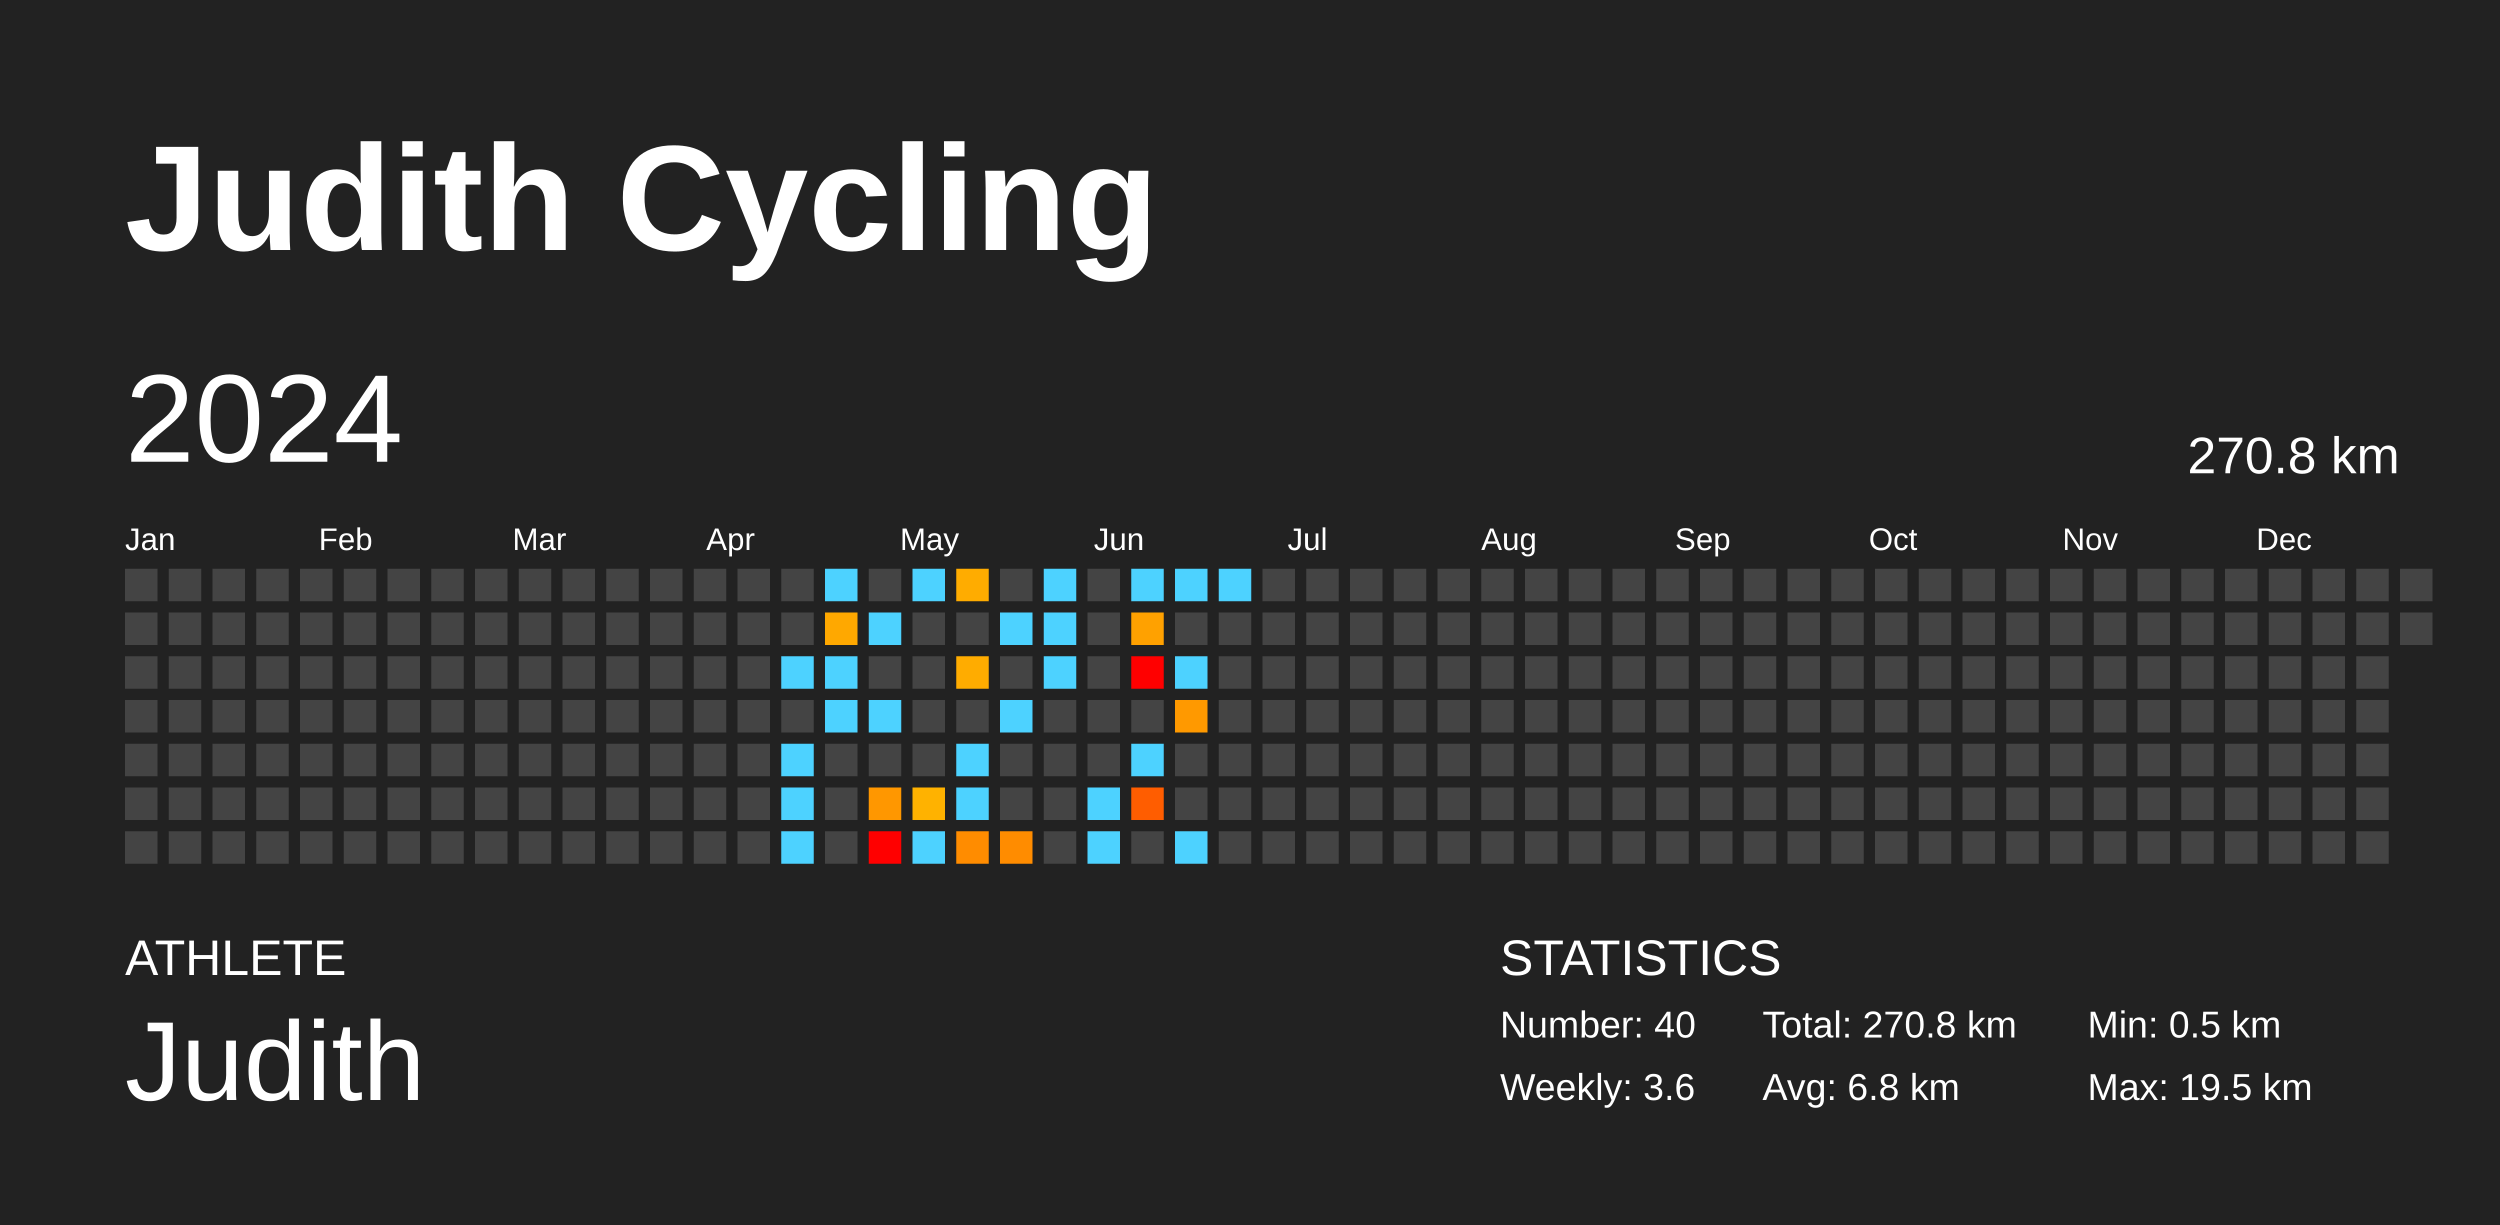
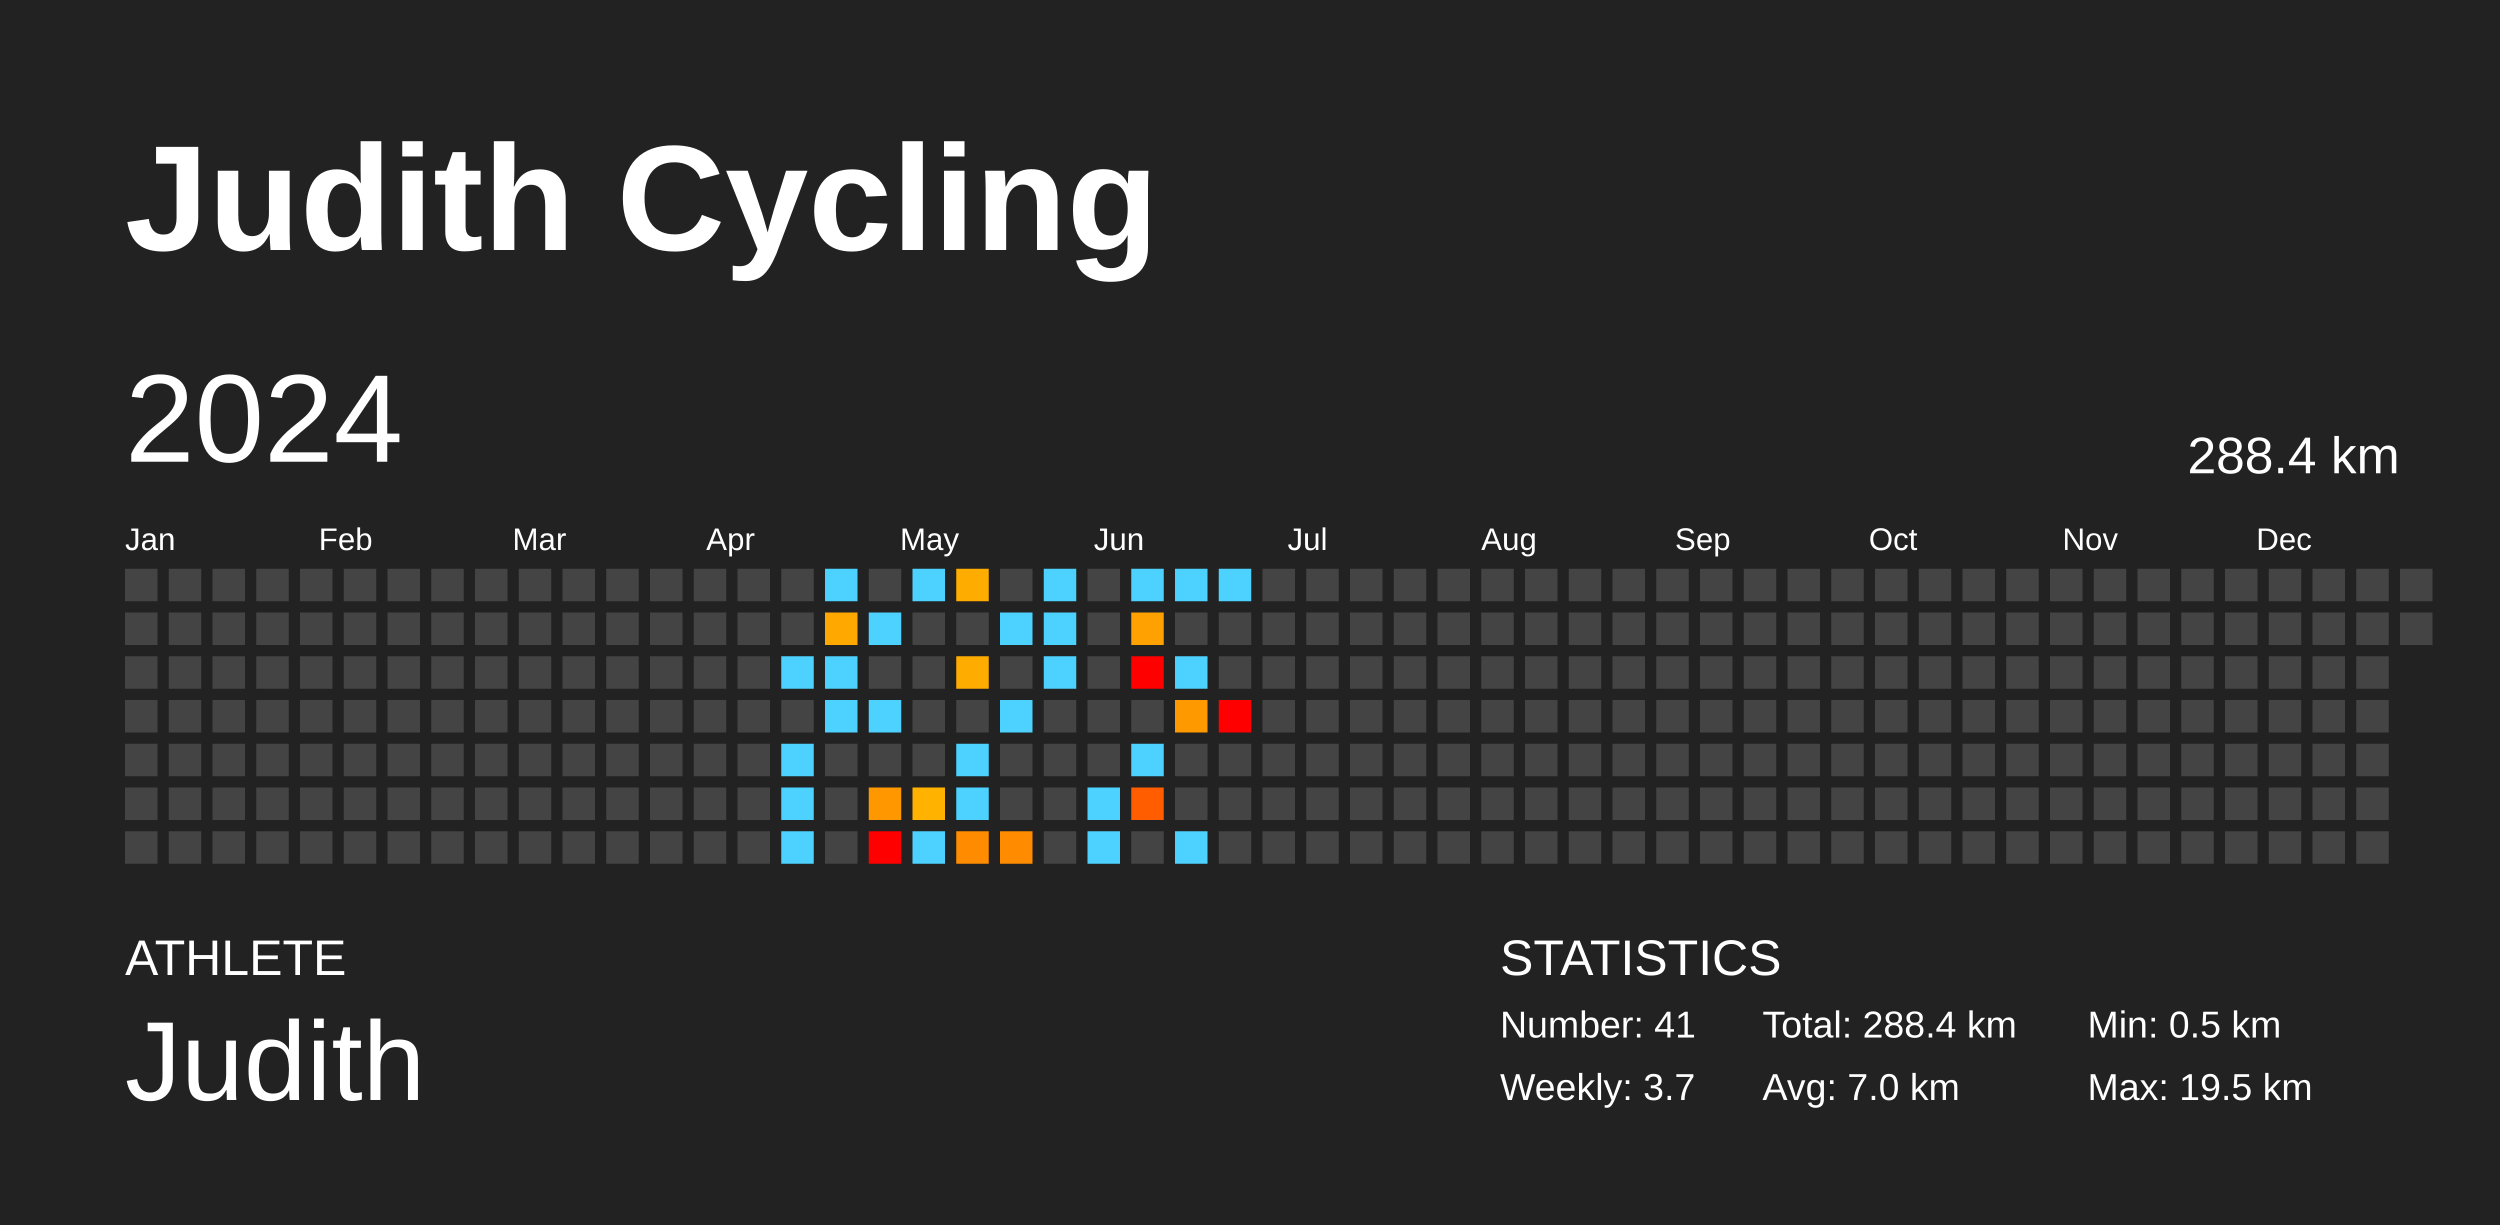
<svg xmlns="http://www.w3.org/2000/svg" baseProfile="full" height="98mm" version="1.1" viewBox="0,0,200,98" width="200mm">
  <defs />
  <rect fill="#222222" height="98" width="200" x="0" y="0" />
  <text fill="#FFFFFF" style="font-size:12px; font-family:Arial; font-weight:bold;" x="10" y="20">Judith Cycling</text>
  <text fill="#FFFFFF" style="font-size:4px; font-family:Arial" x="10" y="78">ATHLETE</text>
  <text fill="#FFFFFF" style="font-size:9px; font-family:Arial" x="10" y="88">Judith</text>
  <text fill="#FFFFFF" style="font-size:4px; font-family:Arial" x="120" y="78">STATISTICS</text>
-   <text fill="#FFFFFF" style="font-size:3px; font-family:Arial" x="120" y="83">Number: 40</text>
-   <text fill="#FFFFFF" style="font-size:3px; font-family:Arial" x="120" y="88">Weekly: 3.6</text>
-   <text fill="#FFFFFF" style="font-size:3px; font-family:Arial" x="141" y="83">Total: 270.8 km</text>
-   <text fill="#FFFFFF" style="font-size:3px; font-family:Arial" x="141" y="88">Avg: 6.8 km</text>
+   <text fill="#FFFFFF" style="font-size:3px; font-family:Arial" x="120" y="83">Number: 41</text>
+   <text fill="#FFFFFF" style="font-size:3px; font-family:Arial" x="120" y="88">Weekly: 3.7</text>
+   <text fill="#FFFFFF" style="font-size:3px; font-family:Arial" x="141" y="83">Total: 288.4 km</text>
+   <text fill="#FFFFFF" style="font-size:3px; font-family:Arial" x="141" y="88">Avg: 7.0 km</text>
  <text fill="#FFFFFF" style="font-size:3px; font-family:Arial" x="167" y="83">Min: 0.5 km</text>
  <text fill="#FFFFFF" style="font-size:3px; font-family:Arial" x="167" y="88">Max: 19.5 km</text>
  <text dominant-baseline="hanging" fill="#FFFFFF" style="font-size:10.0px; font-family:Arial;" x="10" y="30">2024</text>
-   <text dominant-baseline="hanging" fill="#FFFFFF" style="font-size:4.125px; font-family:Arial;" x="175" y="35">270.8 km</text>
+   <text dominant-baseline="hanging" fill="#FFFFFF" style="font-size:4.125px; font-family:Arial;" x="175" y="35">288.4 km</text>
  <text fill="#FFFFFF" style="font-size:2.5px; font-family:Arial" x="10.0" y="44">Jan</text>
  <text fill="#FFFFFF" style="font-size:2.5px; font-family:Arial" x="25.5" y="44">Feb</text>
  <text fill="#FFFFFF" style="font-size:2.5px; font-family:Arial" x="41.0" y="44">Mar</text>
  <text fill="#FFFFFF" style="font-size:2.5px; font-family:Arial" x="56.5" y="44">Apr</text>
  <text fill="#FFFFFF" style="font-size:2.5px; font-family:Arial" x="72.0" y="44">May</text>
  <text fill="#FFFFFF" style="font-size:2.5px; font-family:Arial" x="87.5" y="44">Jun</text>
  <text fill="#FFFFFF" style="font-size:2.5px; font-family:Arial" x="103.0" y="44">Jul</text>
  <text fill="#FFFFFF" style="font-size:2.5px; font-family:Arial" x="118.5" y="44">Aug</text>
  <text fill="#FFFFFF" style="font-size:2.5px; font-family:Arial" x="134.0" y="44">Sep</text>
  <text fill="#FFFFFF" style="font-size:2.5px; font-family:Arial" x="149.5" y="44">Oct</text>
  <text fill="#FFFFFF" style="font-size:2.5px; font-family:Arial" x="165.0" y="44">Nov</text>
  <text fill="#FFFFFF" style="font-size:2.5px; font-family:Arial" x="180.5" y="44">Dec</text>
  <rect fill="#444444" height="2.6" width="2.6" x="10.0" y="45.5" />
  <rect fill="#444444" height="2.6" width="2.6" x="10.0" y="49.0" />
  <rect fill="#444444" height="2.6" width="2.6" x="10.0" y="52.5" />
  <rect fill="#444444" height="2.6" width="2.6" x="10.0" y="56.0" />
  <rect fill="#444444" height="2.6" width="2.6" x="10.0" y="59.5" />
  <rect fill="#444444" height="2.6" width="2.6" x="10.0" y="63.0" />
  <rect fill="#444444" height="2.6" width="2.6" x="10.0" y="66.5" />
  <rect fill="#444444" height="2.6" width="2.6" x="13.5" y="45.5" />
  <rect fill="#444444" height="2.6" width="2.6" x="13.5" y="49.0" />
  <rect fill="#444444" height="2.6" width="2.6" x="13.5" y="52.5" />
  <rect fill="#444444" height="2.6" width="2.6" x="13.5" y="56.0" />
  <rect fill="#444444" height="2.6" width="2.6" x="13.5" y="59.5" />
  <rect fill="#444444" height="2.6" width="2.6" x="13.5" y="63.0" />
  <rect fill="#444444" height="2.6" width="2.6" x="13.5" y="66.5" />
  <rect fill="#444444" height="2.6" width="2.6" x="17.0" y="45.5" />
  <rect fill="#444444" height="2.6" width="2.6" x="17.0" y="49.0" />
  <rect fill="#444444" height="2.6" width="2.6" x="17.0" y="52.5" />
  <rect fill="#444444" height="2.6" width="2.6" x="17.0" y="56.0" />
  <rect fill="#444444" height="2.6" width="2.6" x="17.0" y="59.5" />
  <rect fill="#444444" height="2.6" width="2.6" x="17.0" y="63.0" />
  <rect fill="#444444" height="2.6" width="2.6" x="17.0" y="66.5" />
  <rect fill="#444444" height="2.6" width="2.6" x="20.5" y="45.5" />
  <rect fill="#444444" height="2.6" width="2.6" x="20.5" y="49.0" />
  <rect fill="#444444" height="2.6" width="2.6" x="20.5" y="52.5" />
  <rect fill="#444444" height="2.6" width="2.6" x="20.5" y="56.0" />
  <rect fill="#444444" height="2.6" width="2.6" x="20.5" y="59.5" />
  <rect fill="#444444" height="2.6" width="2.6" x="20.5" y="63.0" />
  <rect fill="#444444" height="2.6" width="2.6" x="20.5" y="66.5" />
  <rect fill="#444444" height="2.6" width="2.6" x="24.0" y="45.5" />
  <rect fill="#444444" height="2.6" width="2.6" x="24.0" y="49.0" />
  <rect fill="#444444" height="2.6" width="2.6" x="24.0" y="52.5" />
  <rect fill="#444444" height="2.6" width="2.6" x="24.0" y="56.0" />
  <rect fill="#444444" height="2.6" width="2.6" x="24.0" y="59.5" />
  <rect fill="#444444" height="2.6" width="2.6" x="24.0" y="63.0" />
  <rect fill="#444444" height="2.6" width="2.6" x="24.0" y="66.5" />
  <rect fill="#444444" height="2.6" width="2.6" x="27.5" y="45.5" />
  <rect fill="#444444" height="2.6" width="2.6" x="27.5" y="49.0" />
  <rect fill="#444444" height="2.6" width="2.6" x="27.5" y="52.5" />
  <rect fill="#444444" height="2.6" width="2.6" x="27.5" y="56.0" />
  <rect fill="#444444" height="2.6" width="2.6" x="27.5" y="59.5" />
  <rect fill="#444444" height="2.6" width="2.6" x="27.5" y="63.0" />
  <rect fill="#444444" height="2.6" width="2.6" x="27.5" y="66.5" />
  <rect fill="#444444" height="2.6" width="2.6" x="31.0" y="45.5" />
  <rect fill="#444444" height="2.6" width="2.6" x="31.0" y="49.0" />
  <rect fill="#444444" height="2.6" width="2.6" x="31.0" y="52.5" />
  <rect fill="#444444" height="2.6" width="2.6" x="31.0" y="56.0" />
  <rect fill="#444444" height="2.6" width="2.6" x="31.0" y="59.5" />
  <rect fill="#444444" height="2.6" width="2.6" x="31.0" y="63.0" />
  <rect fill="#444444" height="2.6" width="2.6" x="31.0" y="66.5" />
  <rect fill="#444444" height="2.6" width="2.6" x="34.5" y="45.5" />
  <rect fill="#444444" height="2.6" width="2.6" x="34.5" y="49.0" />
  <rect fill="#444444" height="2.6" width="2.6" x="34.5" y="52.5" />
  <rect fill="#444444" height="2.6" width="2.6" x="34.5" y="56.0" />
  <rect fill="#444444" height="2.6" width="2.6" x="34.5" y="59.5" />
  <rect fill="#444444" height="2.6" width="2.6" x="34.5" y="63.0" />
  <rect fill="#444444" height="2.6" width="2.6" x="34.5" y="66.5" />
  <rect fill="#444444" height="2.6" width="2.6" x="38.0" y="45.5" />
  <rect fill="#444444" height="2.6" width="2.6" x="38.0" y="49.0" />
  <rect fill="#444444" height="2.6" width="2.6" x="38.0" y="52.5" />
  <rect fill="#444444" height="2.6" width="2.6" x="38.0" y="56.0" />
  <rect fill="#444444" height="2.6" width="2.6" x="38.0" y="59.5" />
  <rect fill="#444444" height="2.6" width="2.6" x="38.0" y="63.0" />
  <rect fill="#444444" height="2.6" width="2.6" x="38.0" y="66.5" />
  <rect fill="#444444" height="2.6" width="2.6" x="41.5" y="45.5" />
  <rect fill="#444444" height="2.6" width="2.6" x="41.5" y="49.0" />
  <rect fill="#444444" height="2.6" width="2.6" x="41.5" y="52.5" />
  <rect fill="#444444" height="2.6" width="2.6" x="41.5" y="56.0" />
  <rect fill="#444444" height="2.6" width="2.6" x="41.5" y="59.5" />
  <rect fill="#444444" height="2.6" width="2.6" x="41.5" y="63.0" />
  <rect fill="#444444" height="2.6" width="2.6" x="41.5" y="66.5" />
  <rect fill="#444444" height="2.6" width="2.6" x="45.0" y="45.5" />
  <rect fill="#444444" height="2.6" width="2.6" x="45.0" y="49.0" />
  <rect fill="#444444" height="2.6" width="2.6" x="45.0" y="52.5" />
  <rect fill="#444444" height="2.6" width="2.6" x="45.0" y="56.0" />
  <rect fill="#444444" height="2.6" width="2.6" x="45.0" y="59.5" />
  <rect fill="#444444" height="2.6" width="2.6" x="45.0" y="63.0" />
  <rect fill="#444444" height="2.6" width="2.6" x="45.0" y="66.5" />
  <rect fill="#444444" height="2.6" width="2.6" x="48.5" y="45.5" />
  <rect fill="#444444" height="2.6" width="2.6" x="48.5" y="49.0" />
  <rect fill="#444444" height="2.6" width="2.6" x="48.5" y="52.5" />
  <rect fill="#444444" height="2.6" width="2.6" x="48.5" y="56.0" />
  <rect fill="#444444" height="2.6" width="2.6" x="48.5" y="59.5" />
  <rect fill="#444444" height="2.6" width="2.6" x="48.5" y="63.0" />
  <rect fill="#444444" height="2.6" width="2.6" x="48.5" y="66.5" />
  <rect fill="#444444" height="2.6" width="2.6" x="52.0" y="45.5" />
  <rect fill="#444444" height="2.6" width="2.6" x="52.0" y="49.0" />
  <rect fill="#444444" height="2.6" width="2.6" x="52.0" y="52.5" />
  <rect fill="#444444" height="2.6" width="2.6" x="52.0" y="56.0" />
  <rect fill="#444444" height="2.6" width="2.6" x="52.0" y="59.5" />
  <rect fill="#444444" height="2.6" width="2.6" x="52.0" y="63.0" />
  <rect fill="#444444" height="2.6" width="2.6" x="52.0" y="66.5" />
  <rect fill="#444444" height="2.6" width="2.6" x="55.5" y="45.5" />
  <rect fill="#444444" height="2.6" width="2.6" x="55.5" y="49.0" />
  <rect fill="#444444" height="2.6" width="2.6" x="55.5" y="52.5" />
  <rect fill="#444444" height="2.6" width="2.6" x="55.5" y="56.0" />
  <rect fill="#444444" height="2.6" width="2.6" x="55.5" y="59.5" />
  <rect fill="#444444" height="2.6" width="2.6" x="55.5" y="63.0" />
  <rect fill="#444444" height="2.6" width="2.6" x="55.5" y="66.5" />
  <rect fill="#444444" height="2.6" width="2.6" x="59.0" y="45.5" />
  <rect fill="#444444" height="2.6" width="2.6" x="59.0" y="49.0" />
  <rect fill="#444444" height="2.6" width="2.6" x="59.0" y="52.5" />
  <rect fill="#444444" height="2.6" width="2.6" x="59.0" y="56.0" />
  <rect fill="#444444" height="2.6" width="2.6" x="59.0" y="59.5" />
  <rect fill="#444444" height="2.6" width="2.6" x="59.0" y="63.0" />
  <rect fill="#444444" height="2.6" width="2.6" x="59.0" y="66.5" />
  <rect fill="#444444" height="2.6" width="2.6" x="62.5" y="45.5" />
  <rect fill="#444444" height="2.6" width="2.6" x="62.5" y="49.0" />
  <rect fill="#4dd2ff" height="2.6" width="2.6" x="62.5" y="52.5" />
  <rect fill="#444444" height="2.6" width="2.6" x="62.5" y="56.0" />
  <rect fill="#4dd2ff" height="2.6" width="2.6" x="62.5" y="59.5" />
  <rect fill="#4dd2ff" height="2.6" width="2.6" x="62.5" y="63.0" />
  <rect fill="#4dd2ff" height="2.6" width="2.6" x="62.5" y="66.5" />
  <rect fill="#4dd2ff" height="2.6" width="2.6" x="66.0" y="45.5" />
  <rect fill="#ffa800" height="2.6" width="2.6" x="66.0" y="49.0" />
  <rect fill="#4dd2ff" height="2.6" width="2.6" x="66.0" y="52.5" />
  <rect fill="#4dd2ff" height="2.6" width="2.6" x="66.0" y="56.0" />
  <rect fill="#444444" height="2.6" width="2.6" x="66.0" y="59.5" />
  <rect fill="#444444" height="2.6" width="2.6" x="66.0" y="63.0" />
  <rect fill="#444444" height="2.6" width="2.6" x="66.0" y="66.5" />
  <rect fill="#444444" height="2.6" width="2.6" x="69.5" y="45.5" />
  <rect fill="#4dd2ff" height="2.6" width="2.6" x="69.5" y="49.0" />
  <rect fill="#444444" height="2.6" width="2.6" x="69.5" y="52.5" />
  <rect fill="#4dd2ff" height="2.6" width="2.6" x="69.5" y="56.0" />
  <rect fill="#444444" height="2.6" width="2.6" x="69.5" y="59.5" />
  <rect fill="#ff9700" height="2.6" width="2.6" x="69.5" y="63.0" />
  <rect fill="red" height="2.6" width="2.6" x="69.5" y="66.5" />
  <rect fill="#4dd2ff" height="2.6" width="2.6" x="73.0" y="45.5" />
  <rect fill="#444444" height="2.6" width="2.6" x="73.0" y="49.0" />
  <rect fill="#444444" height="2.6" width="2.6" x="73.0" y="52.5" />
  <rect fill="#444444" height="2.6" width="2.6" x="73.0" y="56.0" />
  <rect fill="#444444" height="2.6" width="2.6" x="73.0" y="59.5" />
  <rect fill="#ffb200" height="2.6" width="2.6" x="73.0" y="63.0" />
  <rect fill="#4dd2ff" height="2.6" width="2.6" x="73.0" y="66.5" />
  <rect fill="#ffac00" height="2.6" width="2.6" x="76.5" y="45.5" />
  <rect fill="#444444" height="2.6" width="2.6" x="76.5" y="49.0" />
  <rect fill="#ffac00" height="2.6" width="2.6" x="76.5" y="52.5" />
  <rect fill="#444444" height="2.6" width="2.6" x="76.5" y="56.0" />
  <rect fill="#4dd2ff" height="2.6" width="2.6" x="76.5" y="59.5" />
  <rect fill="#4dd2ff" height="2.6" width="2.6" x="76.5" y="63.0" />
  <rect fill="#ff8c00" height="2.6" width="2.6" x="76.5" y="66.5" />
  <rect fill="#444444" height="2.6" width="2.6" x="80.0" y="45.5" />
  <rect fill="#4dd2ff" height="2.6" width="2.6" x="80.0" y="49.0" />
  <rect fill="#444444" height="2.6" width="2.6" x="80.0" y="52.5" />
  <rect fill="#4dd2ff" height="2.6" width="2.6" x="80.0" y="56.0" />
  <rect fill="#444444" height="2.6" width="2.6" x="80.0" y="59.5" />
  <rect fill="#444444" height="2.6" width="2.6" x="80.0" y="63.0" />
  <rect fill="#ff8c00" height="2.6" width="2.6" x="80.0" y="66.5" />
  <rect fill="#4dd2ff" height="2.6" width="2.6" x="83.5" y="45.5" />
  <rect fill="#4dd2ff" height="2.6" width="2.6" x="83.5" y="49.0" />
  <rect fill="#4dd2ff" height="2.6" width="2.6" x="83.5" y="52.5" />
  <rect fill="#444444" height="2.6" width="2.6" x="83.5" y="56.0" />
  <rect fill="#444444" height="2.6" width="2.6" x="83.5" y="59.5" />
  <rect fill="#444444" height="2.6" width="2.6" x="83.5" y="63.0" />
  <rect fill="#444444" height="2.6" width="2.6" x="83.5" y="66.5" />
  <rect fill="#444444" height="2.6" width="2.6" x="87.0" y="45.5" />
  <rect fill="#444444" height="2.6" width="2.6" x="87.0" y="49.0" />
  <rect fill="#444444" height="2.6" width="2.6" x="87.0" y="52.5" />
  <rect fill="#444444" height="2.6" width="2.6" x="87.0" y="56.0" />
  <rect fill="#444444" height="2.6" width="2.6" x="87.0" y="59.5" />
  <rect fill="#4dd2ff" height="2.6" width="2.6" x="87.0" y="63.0" />
  <rect fill="#4dd2ff" height="2.6" width="2.6" x="87.0" y="66.5" />
  <rect fill="#4dd2ff" height="2.6" width="2.6" x="90.5" y="45.5" />
  <rect fill="#ffa100" height="2.6" width="2.6" x="90.5" y="49.0" />
  <rect fill="red" height="2.6" width="2.6" x="90.5" y="52.5" />
  <rect fill="#444444" height="2.6" width="2.6" x="90.5" y="56.0" />
  <rect fill="#4dd2ff" height="2.6" width="2.6" x="90.5" y="59.5" />
  <rect fill="#ff5d00" height="2.6" width="2.6" x="90.5" y="63.0" />
  <rect fill="#444444" height="2.6" width="2.6" x="90.5" y="66.5" />
  <rect fill="#4dd2ff" height="2.6" width="2.6" x="94.0" y="45.5" />
  <rect fill="#444444" height="2.6" width="2.6" x="94.0" y="49.0" />
  <rect fill="#4dd2ff" height="2.6" width="2.6" x="94.0" y="52.5" />
  <rect fill="#ff9900" height="2.6" width="2.6" x="94.0" y="56.0" />
  <rect fill="#444444" height="2.6" width="2.6" x="94.0" y="59.5" />
  <rect fill="#444444" height="2.6" width="2.6" x="94.0" y="63.0" />
  <rect fill="#4dd2ff" height="2.6" width="2.6" x="94.0" y="66.5" />
  <rect fill="#4dd2ff" height="2.6" width="2.6" x="97.5" y="45.5" />
  <rect fill="#444444" height="2.6" width="2.6" x="97.5" y="49.0" />
  <rect fill="#444444" height="2.6" width="2.6" x="97.5" y="52.5" />
-   <rect fill="#444444" height="2.6" width="2.6" x="97.5" y="56.0" />
+   <rect fill="red" height="2.6" width="2.6" x="97.5" y="56.0" />
  <rect fill="#444444" height="2.6" width="2.6" x="97.5" y="59.5" />
  <rect fill="#444444" height="2.6" width="2.6" x="97.5" y="63.0" />
  <rect fill="#444444" height="2.6" width="2.6" x="97.5" y="66.5" />
  <rect fill="#444444" height="2.6" width="2.6" x="101.0" y="45.5" />
  <rect fill="#444444" height="2.6" width="2.6" x="101.0" y="49.0" />
  <rect fill="#444444" height="2.6" width="2.6" x="101.0" y="52.5" />
  <rect fill="#444444" height="2.6" width="2.6" x="101.0" y="56.0" />
  <rect fill="#444444" height="2.6" width="2.6" x="101.0" y="59.5" />
  <rect fill="#444444" height="2.6" width="2.6" x="101.0" y="63.0" />
  <rect fill="#444444" height="2.6" width="2.6" x="101.0" y="66.5" />
  <rect fill="#444444" height="2.6" width="2.6" x="104.5" y="45.5" />
  <rect fill="#444444" height="2.6" width="2.6" x="104.5" y="49.0" />
  <rect fill="#444444" height="2.6" width="2.6" x="104.5" y="52.5" />
  <rect fill="#444444" height="2.6" width="2.6" x="104.5" y="56.0" />
  <rect fill="#444444" height="2.6" width="2.6" x="104.5" y="59.5" />
  <rect fill="#444444" height="2.6" width="2.6" x="104.5" y="63.0" />
  <rect fill="#444444" height="2.6" width="2.6" x="104.5" y="66.5" />
  <rect fill="#444444" height="2.6" width="2.6" x="108.0" y="45.5" />
  <rect fill="#444444" height="2.6" width="2.6" x="108.0" y="49.0" />
  <rect fill="#444444" height="2.6" width="2.6" x="108.0" y="52.5" />
  <rect fill="#444444" height="2.6" width="2.6" x="108.0" y="56.0" />
  <rect fill="#444444" height="2.6" width="2.6" x="108.0" y="59.5" />
  <rect fill="#444444" height="2.6" width="2.6" x="108.0" y="63.0" />
  <rect fill="#444444" height="2.6" width="2.6" x="108.0" y="66.5" />
  <rect fill="#444444" height="2.6" width="2.6" x="111.5" y="45.5" />
  <rect fill="#444444" height="2.6" width="2.6" x="111.5" y="49.0" />
  <rect fill="#444444" height="2.6" width="2.6" x="111.5" y="52.5" />
  <rect fill="#444444" height="2.6" width="2.6" x="111.5" y="56.0" />
  <rect fill="#444444" height="2.6" width="2.6" x="111.5" y="59.5" />
  <rect fill="#444444" height="2.6" width="2.6" x="111.5" y="63.0" />
  <rect fill="#444444" height="2.6" width="2.6" x="111.5" y="66.5" />
  <rect fill="#444444" height="2.6" width="2.6" x="115.0" y="45.5" />
  <rect fill="#444444" height="2.6" width="2.6" x="115.0" y="49.0" />
  <rect fill="#444444" height="2.6" width="2.6" x="115.0" y="52.5" />
  <rect fill="#444444" height="2.6" width="2.6" x="115.0" y="56.0" />
  <rect fill="#444444" height="2.6" width="2.6" x="115.0" y="59.5" />
  <rect fill="#444444" height="2.6" width="2.6" x="115.0" y="63.0" />
  <rect fill="#444444" height="2.6" width="2.6" x="115.0" y="66.5" />
  <rect fill="#444444" height="2.6" width="2.6" x="118.5" y="45.5" />
  <rect fill="#444444" height="2.6" width="2.6" x="118.5" y="49.0" />
  <rect fill="#444444" height="2.6" width="2.6" x="118.5" y="52.5" />
  <rect fill="#444444" height="2.6" width="2.6" x="118.5" y="56.0" />
  <rect fill="#444444" height="2.6" width="2.6" x="118.5" y="59.5" />
  <rect fill="#444444" height="2.6" width="2.6" x="118.5" y="63.0" />
  <rect fill="#444444" height="2.6" width="2.6" x="118.5" y="66.5" />
  <rect fill="#444444" height="2.6" width="2.6" x="122.0" y="45.5" />
  <rect fill="#444444" height="2.6" width="2.6" x="122.0" y="49.0" />
  <rect fill="#444444" height="2.6" width="2.6" x="122.0" y="52.5" />
  <rect fill="#444444" height="2.6" width="2.6" x="122.0" y="56.0" />
  <rect fill="#444444" height="2.6" width="2.6" x="122.0" y="59.5" />
  <rect fill="#444444" height="2.6" width="2.6" x="122.0" y="63.0" />
  <rect fill="#444444" height="2.6" width="2.6" x="122.0" y="66.5" />
  <rect fill="#444444" height="2.6" width="2.6" x="125.5" y="45.5" />
  <rect fill="#444444" height="2.6" width="2.6" x="125.5" y="49.0" />
  <rect fill="#444444" height="2.6" width="2.6" x="125.5" y="52.5" />
  <rect fill="#444444" height="2.6" width="2.6" x="125.5" y="56.0" />
  <rect fill="#444444" height="2.6" width="2.6" x="125.5" y="59.5" />
  <rect fill="#444444" height="2.6" width="2.6" x="125.5" y="63.0" />
  <rect fill="#444444" height="2.6" width="2.6" x="125.5" y="66.5" />
  <rect fill="#444444" height="2.6" width="2.6" x="129.0" y="45.5" />
  <rect fill="#444444" height="2.6" width="2.6" x="129.0" y="49.0" />
  <rect fill="#444444" height="2.6" width="2.6" x="129.0" y="52.5" />
  <rect fill="#444444" height="2.6" width="2.6" x="129.0" y="56.0" />
  <rect fill="#444444" height="2.6" width="2.6" x="129.0" y="59.5" />
  <rect fill="#444444" height="2.6" width="2.6" x="129.0" y="63.0" />
  <rect fill="#444444" height="2.6" width="2.6" x="129.0" y="66.5" />
  <rect fill="#444444" height="2.6" width="2.6" x="132.5" y="45.5" />
  <rect fill="#444444" height="2.6" width="2.6" x="132.5" y="49.0" />
  <rect fill="#444444" height="2.6" width="2.6" x="132.5" y="52.5" />
  <rect fill="#444444" height="2.6" width="2.6" x="132.5" y="56.0" />
  <rect fill="#444444" height="2.6" width="2.6" x="132.5" y="59.5" />
  <rect fill="#444444" height="2.6" width="2.6" x="132.5" y="63.0" />
  <rect fill="#444444" height="2.6" width="2.6" x="132.5" y="66.5" />
  <rect fill="#444444" height="2.6" width="2.6" x="136.0" y="45.5" />
  <rect fill="#444444" height="2.6" width="2.6" x="136.0" y="49.0" />
  <rect fill="#444444" height="2.6" width="2.6" x="136.0" y="52.5" />
  <rect fill="#444444" height="2.6" width="2.6" x="136.0" y="56.0" />
  <rect fill="#444444" height="2.6" width="2.6" x="136.0" y="59.5" />
  <rect fill="#444444" height="2.6" width="2.6" x="136.0" y="63.0" />
  <rect fill="#444444" height="2.6" width="2.6" x="136.0" y="66.5" />
  <rect fill="#444444" height="2.6" width="2.6" x="139.5" y="45.5" />
  <rect fill="#444444" height="2.6" width="2.6" x="139.5" y="49.0" />
  <rect fill="#444444" height="2.6" width="2.6" x="139.5" y="52.5" />
  <rect fill="#444444" height="2.6" width="2.6" x="139.5" y="56.0" />
  <rect fill="#444444" height="2.6" width="2.6" x="139.5" y="59.5" />
  <rect fill="#444444" height="2.6" width="2.6" x="139.5" y="63.0" />
  <rect fill="#444444" height="2.6" width="2.6" x="139.5" y="66.5" />
  <rect fill="#444444" height="2.6" width="2.6" x="143.0" y="45.5" />
  <rect fill="#444444" height="2.6" width="2.6" x="143.0" y="49.0" />
  <rect fill="#444444" height="2.6" width="2.6" x="143.0" y="52.5" />
  <rect fill="#444444" height="2.6" width="2.6" x="143.0" y="56.0" />
  <rect fill="#444444" height="2.6" width="2.6" x="143.0" y="59.5" />
  <rect fill="#444444" height="2.6" width="2.6" x="143.0" y="63.0" />
  <rect fill="#444444" height="2.6" width="2.6" x="143.0" y="66.5" />
  <rect fill="#444444" height="2.6" width="2.6" x="146.5" y="45.5" />
  <rect fill="#444444" height="2.6" width="2.6" x="146.5" y="49.0" />
  <rect fill="#444444" height="2.6" width="2.6" x="146.5" y="52.5" />
  <rect fill="#444444" height="2.6" width="2.6" x="146.5" y="56.0" />
  <rect fill="#444444" height="2.6" width="2.6" x="146.5" y="59.5" />
  <rect fill="#444444" height="2.6" width="2.6" x="146.5" y="63.0" />
  <rect fill="#444444" height="2.6" width="2.6" x="146.5" y="66.5" />
  <rect fill="#444444" height="2.6" width="2.6" x="150.0" y="45.5" />
  <rect fill="#444444" height="2.6" width="2.6" x="150.0" y="49.0" />
  <rect fill="#444444" height="2.6" width="2.6" x="150.0" y="52.5" />
  <rect fill="#444444" height="2.6" width="2.6" x="150.0" y="56.0" />
  <rect fill="#444444" height="2.6" width="2.6" x="150.0" y="59.5" />
  <rect fill="#444444" height="2.6" width="2.6" x="150.0" y="63.0" />
  <rect fill="#444444" height="2.6" width="2.6" x="150.0" y="66.5" />
  <rect fill="#444444" height="2.6" width="2.6" x="153.5" y="45.5" />
  <rect fill="#444444" height="2.6" width="2.6" x="153.5" y="49.0" />
  <rect fill="#444444" height="2.6" width="2.6" x="153.5" y="52.5" />
  <rect fill="#444444" height="2.6" width="2.6" x="153.5" y="56.0" />
  <rect fill="#444444" height="2.6" width="2.6" x="153.5" y="59.5" />
  <rect fill="#444444" height="2.6" width="2.6" x="153.5" y="63.0" />
  <rect fill="#444444" height="2.6" width="2.6" x="153.5" y="66.5" />
  <rect fill="#444444" height="2.6" width="2.6" x="157.0" y="45.5" />
  <rect fill="#444444" height="2.6" width="2.6" x="157.0" y="49.0" />
  <rect fill="#444444" height="2.6" width="2.6" x="157.0" y="52.5" />
  <rect fill="#444444" height="2.6" width="2.6" x="157.0" y="56.0" />
  <rect fill="#444444" height="2.6" width="2.6" x="157.0" y="59.5" />
  <rect fill="#444444" height="2.6" width="2.6" x="157.0" y="63.0" />
  <rect fill="#444444" height="2.6" width="2.6" x="157.0" y="66.5" />
  <rect fill="#444444" height="2.6" width="2.6" x="160.5" y="45.5" />
  <rect fill="#444444" height="2.6" width="2.6" x="160.5" y="49.0" />
  <rect fill="#444444" height="2.6" width="2.6" x="160.5" y="52.5" />
  <rect fill="#444444" height="2.6" width="2.6" x="160.5" y="56.0" />
  <rect fill="#444444" height="2.6" width="2.6" x="160.5" y="59.5" />
  <rect fill="#444444" height="2.6" width="2.6" x="160.5" y="63.0" />
  <rect fill="#444444" height="2.6" width="2.6" x="160.5" y="66.5" />
  <rect fill="#444444" height="2.6" width="2.6" x="164.0" y="45.5" />
  <rect fill="#444444" height="2.6" width="2.6" x="164.0" y="49.0" />
  <rect fill="#444444" height="2.6" width="2.6" x="164.0" y="52.5" />
  <rect fill="#444444" height="2.6" width="2.6" x="164.0" y="56.0" />
  <rect fill="#444444" height="2.6" width="2.6" x="164.0" y="59.5" />
  <rect fill="#444444" height="2.6" width="2.6" x="164.0" y="63.0" />
  <rect fill="#444444" height="2.6" width="2.6" x="164.0" y="66.5" />
  <rect fill="#444444" height="2.6" width="2.6" x="167.5" y="45.5" />
  <rect fill="#444444" height="2.6" width="2.6" x="167.5" y="49.0" />
  <rect fill="#444444" height="2.6" width="2.6" x="167.5" y="52.5" />
  <rect fill="#444444" height="2.6" width="2.6" x="167.5" y="56.0" />
  <rect fill="#444444" height="2.6" width="2.6" x="167.5" y="59.5" />
  <rect fill="#444444" height="2.6" width="2.6" x="167.5" y="63.0" />
  <rect fill="#444444" height="2.6" width="2.6" x="167.5" y="66.5" />
  <rect fill="#444444" height="2.6" width="2.6" x="171.0" y="45.5" />
  <rect fill="#444444" height="2.6" width="2.6" x="171.0" y="49.0" />
  <rect fill="#444444" height="2.6" width="2.6" x="171.0" y="52.5" />
  <rect fill="#444444" height="2.6" width="2.6" x="171.0" y="56.0" />
  <rect fill="#444444" height="2.6" width="2.6" x="171.0" y="59.5" />
  <rect fill="#444444" height="2.6" width="2.6" x="171.0" y="63.0" />
  <rect fill="#444444" height="2.6" width="2.6" x="171.0" y="66.5" />
  <rect fill="#444444" height="2.6" width="2.6" x="174.5" y="45.5" />
  <rect fill="#444444" height="2.6" width="2.6" x="174.5" y="49.0" />
  <rect fill="#444444" height="2.6" width="2.6" x="174.5" y="52.5" />
  <rect fill="#444444" height="2.6" width="2.6" x="174.5" y="56.0" />
  <rect fill="#444444" height="2.6" width="2.6" x="174.5" y="59.5" />
  <rect fill="#444444" height="2.6" width="2.6" x="174.5" y="63.0" />
  <rect fill="#444444" height="2.6" width="2.6" x="174.5" y="66.5" />
  <rect fill="#444444" height="2.6" width="2.6" x="178.0" y="45.5" />
  <rect fill="#444444" height="2.6" width="2.6" x="178.0" y="49.0" />
  <rect fill="#444444" height="2.6" width="2.6" x="178.0" y="52.5" />
  <rect fill="#444444" height="2.6" width="2.6" x="178.0" y="56.0" />
  <rect fill="#444444" height="2.6" width="2.6" x="178.0" y="59.5" />
  <rect fill="#444444" height="2.6" width="2.6" x="178.0" y="63.0" />
  <rect fill="#444444" height="2.6" width="2.6" x="178.0" y="66.5" />
  <rect fill="#444444" height="2.6" width="2.6" x="181.5" y="45.5" />
  <rect fill="#444444" height="2.6" width="2.6" x="181.5" y="49.0" />
  <rect fill="#444444" height="2.6" width="2.6" x="181.5" y="52.5" />
  <rect fill="#444444" height="2.6" width="2.6" x="181.5" y="56.0" />
  <rect fill="#444444" height="2.6" width="2.6" x="181.5" y="59.5" />
  <rect fill="#444444" height="2.6" width="2.6" x="181.5" y="63.0" />
  <rect fill="#444444" height="2.6" width="2.6" x="181.5" y="66.5" />
  <rect fill="#444444" height="2.6" width="2.6" x="185.0" y="45.5" />
  <rect fill="#444444" height="2.6" width="2.6" x="185.0" y="49.0" />
  <rect fill="#444444" height="2.6" width="2.6" x="185.0" y="52.5" />
  <rect fill="#444444" height="2.6" width="2.6" x="185.0" y="56.0" />
  <rect fill="#444444" height="2.6" width="2.6" x="185.0" y="59.5" />
  <rect fill="#444444" height="2.6" width="2.6" x="185.0" y="63.0" />
  <rect fill="#444444" height="2.6" width="2.6" x="185.0" y="66.5" />
  <rect fill="#444444" height="2.6" width="2.6" x="188.5" y="45.5" />
  <rect fill="#444444" height="2.6" width="2.6" x="188.5" y="49.0" />
  <rect fill="#444444" height="2.6" width="2.6" x="188.5" y="52.5" />
  <rect fill="#444444" height="2.6" width="2.6" x="188.5" y="56.0" />
  <rect fill="#444444" height="2.6" width="2.6" x="188.5" y="59.5" />
  <rect fill="#444444" height="2.6" width="2.6" x="188.5" y="63.0" />
  <rect fill="#444444" height="2.6" width="2.6" x="188.5" y="66.5" />
  <rect fill="#444444" height="2.6" width="2.6" x="192.0" y="45.5" />
  <rect fill="#444444" height="2.6" width="2.6" x="192.0" y="49.0" />
</svg>
